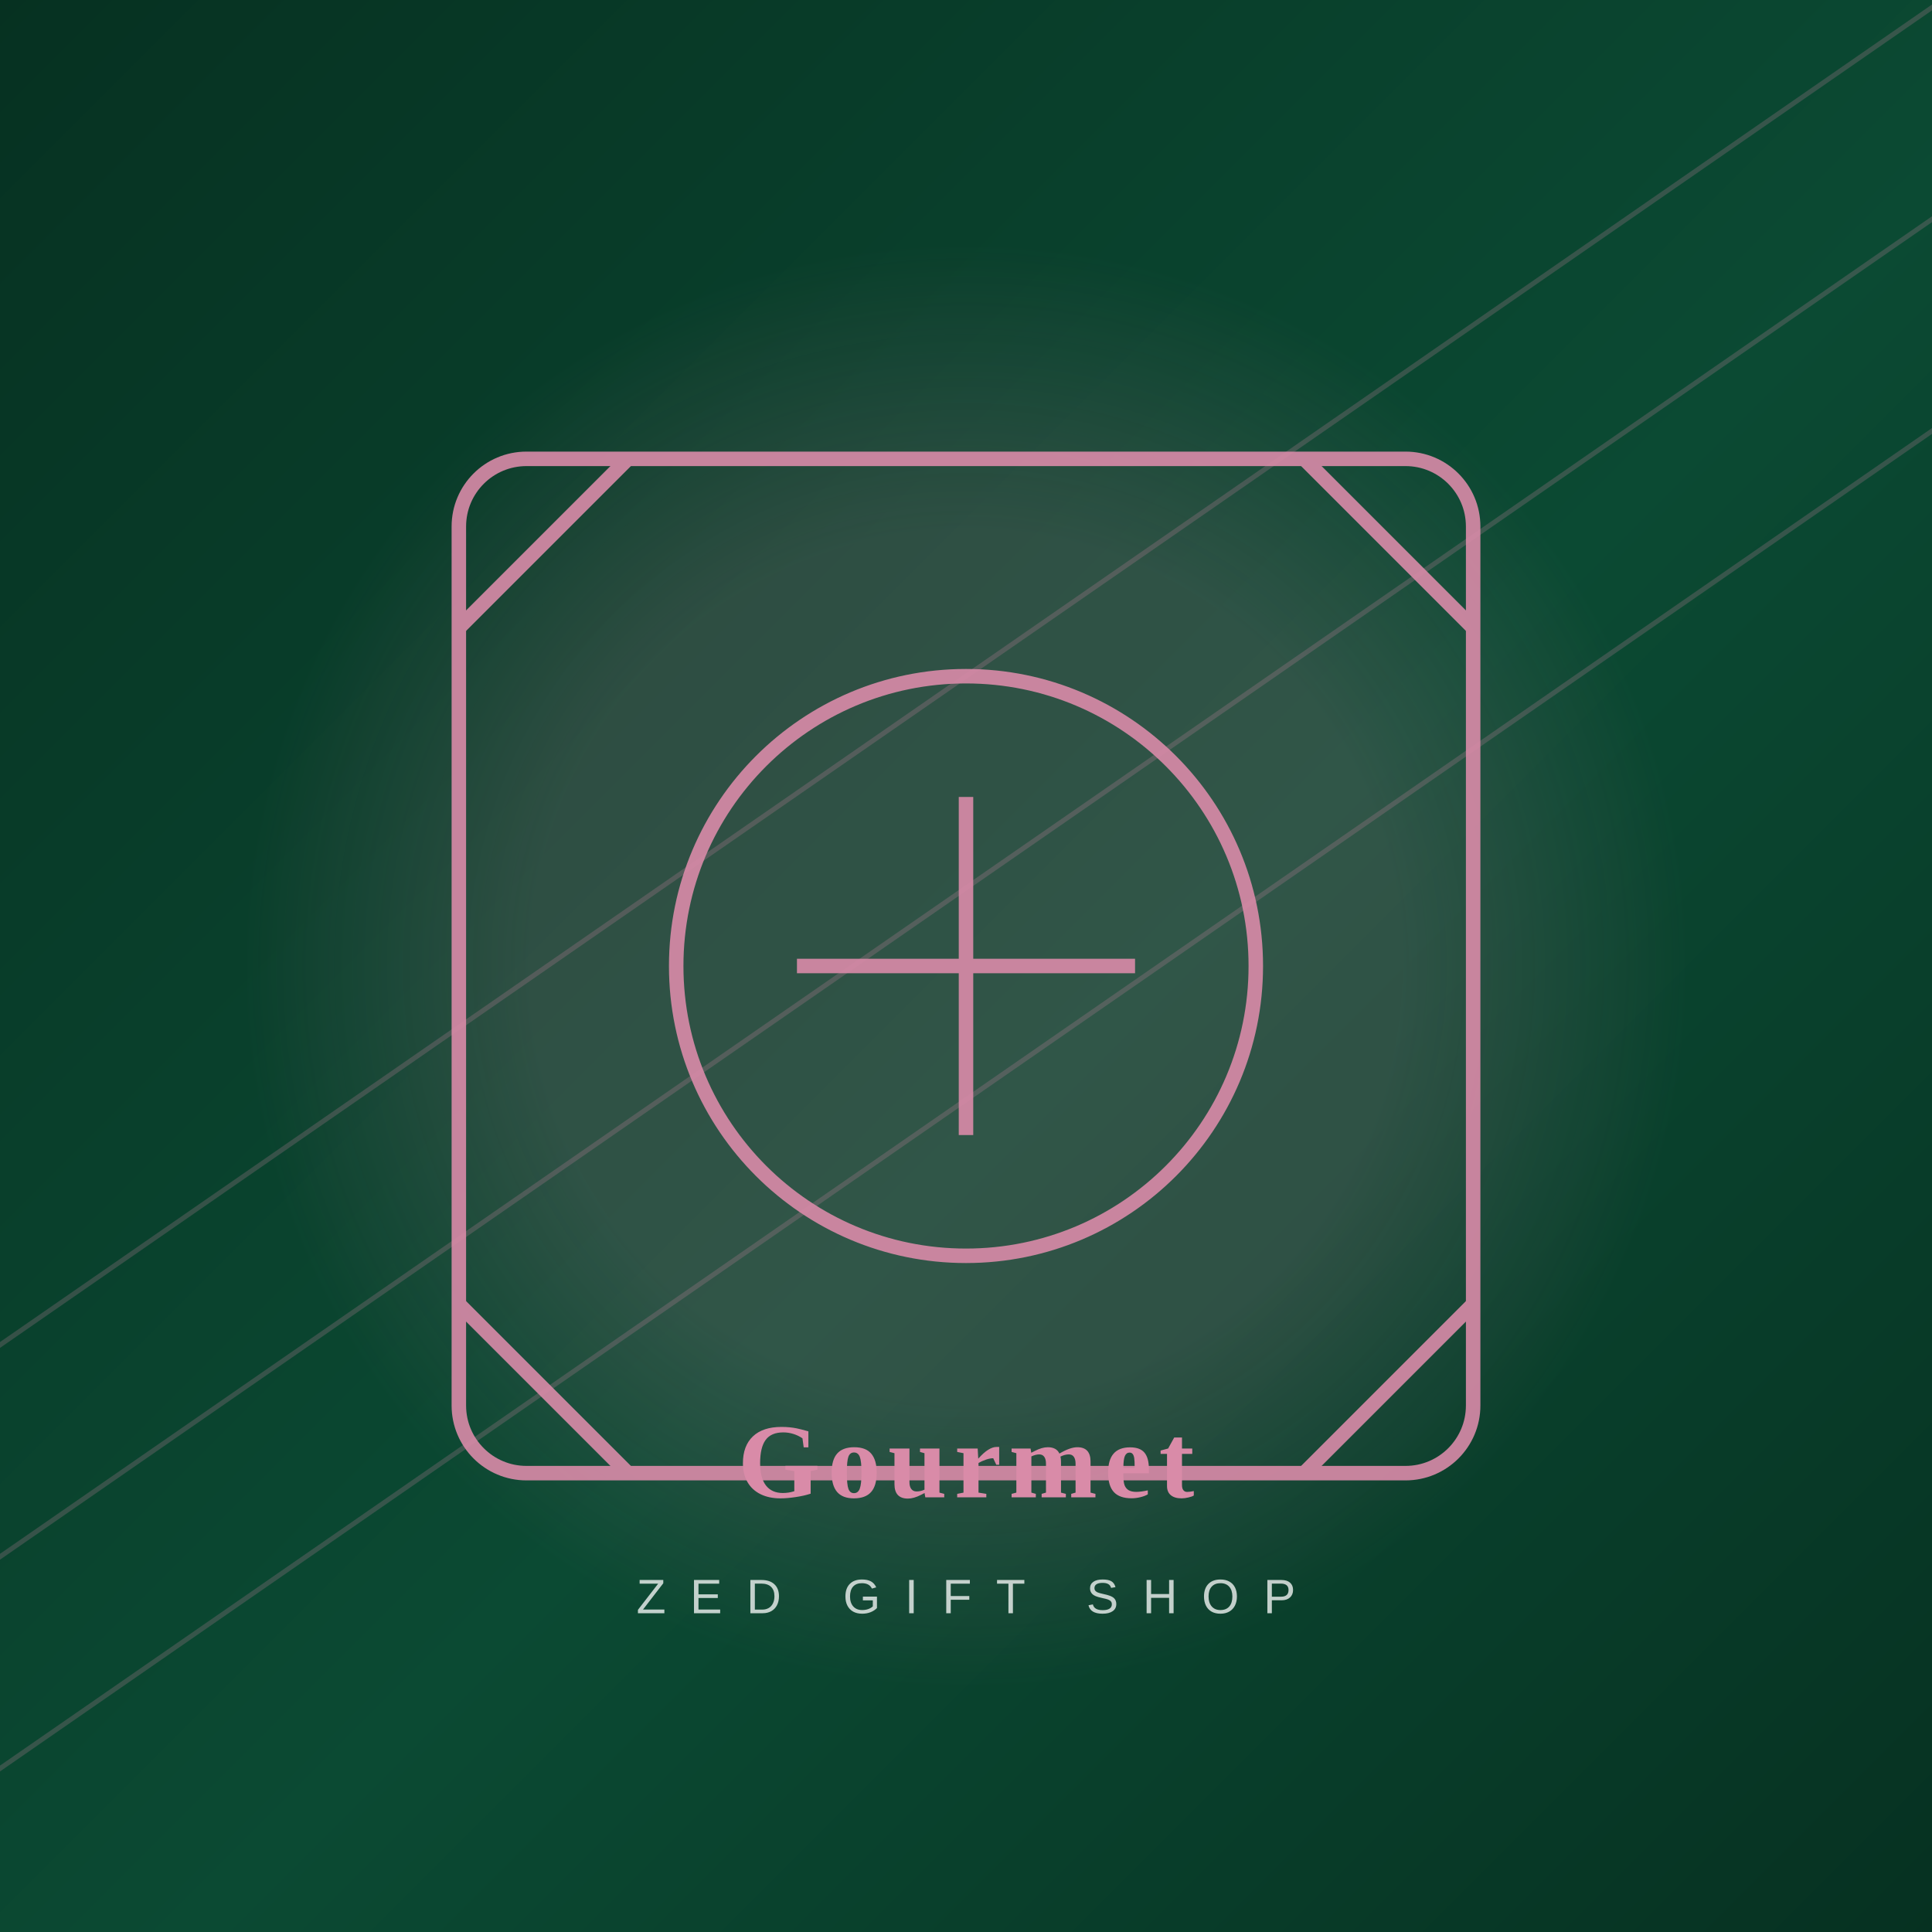
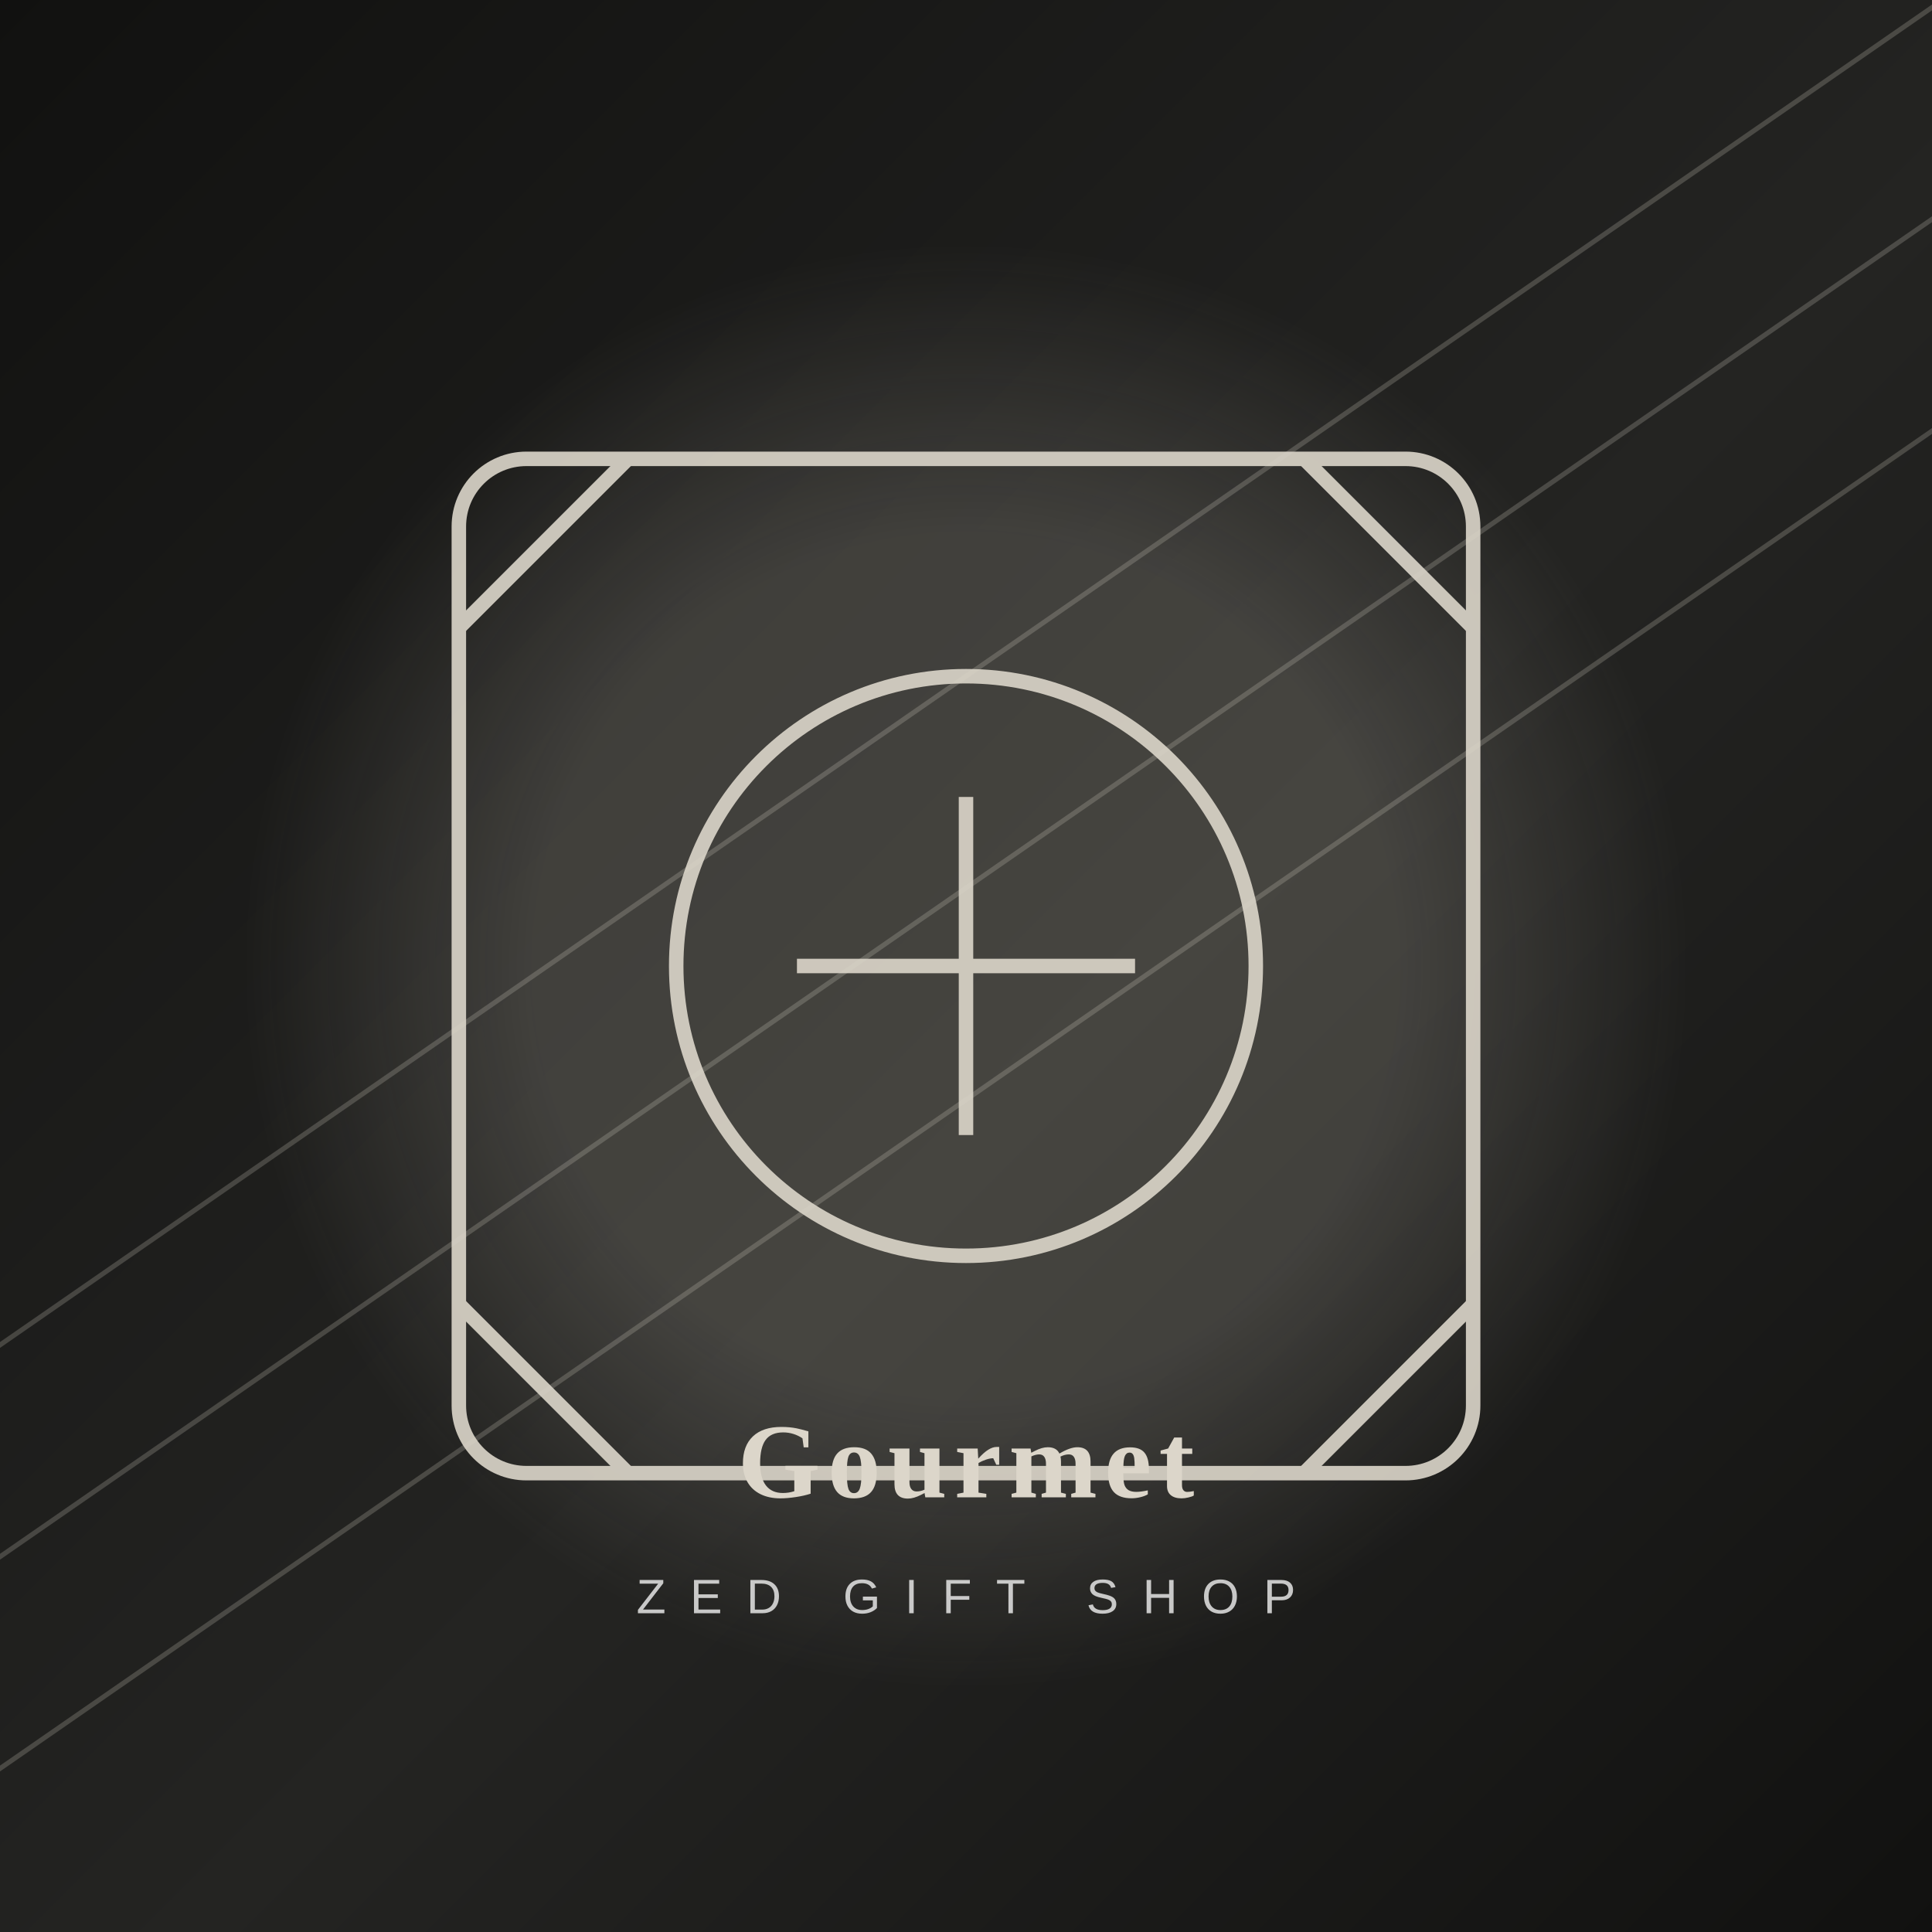
<svg xmlns="http://www.w3.org/2000/svg" width="800" height="800" viewBox="0 0 800 800">
  <defs>
    <linearGradient id="bg" x1="0" y1="0" x2="1" y2="1">
-       <stop offset="0" stop-color="#063121" />
-       <stop offset="0.55" stop-color="#0b4a33" />
-       <stop offset="1" stop-color="#063121" />
+       <stop offset="0" stop-color="#111110" />
+       <stop offset="0.55" stop-color="#242422" />
+       <stop offset="1" stop-color="#111110" />
    </linearGradient>
    <radialGradient id="glow" cx="0.5" cy="0.5" r="0.5">
-       <stop offset="0.6" stop-color="#D98BA8" stop-opacity="0.18" />
-       <stop offset="1" stop-color="#D98BA8" stop-opacity="0" />
+       <stop offset="0.6" stop-color="#dcd6ca" stop-opacity="0.18" />
+       <stop offset="1" stop-color="#dcd6ca" stop-opacity="0" />
    </radialGradient>
  </defs>
  <rect width="800" height="800" fill="url(#bg)" />
  <circle cx="400" cy="400" r="300" fill="url(#glow)" />
-   <g stroke="#D98BA8" stroke-opacity="0.22" stroke-width="2">
+   <g stroke="#dcd6ca" stroke-opacity="0.22" stroke-width="2">
    <path d="M-120 640 L920 -80" />
    <path d="M-80 700 L960 -20" />
    <path d="M-40 760 L1000 40" />
  </g>
-   <g fill="none" stroke="#D98BA8" stroke-width="6" opacity="0.9">
+   <g fill="none" stroke="#dcd6ca" stroke-width="6" opacity="0.9">
    <rect x="190" y="190" width="420" height="420" rx="28" />
    <path d="M260 190 L190 260 M540 190 L610 260 M260 610 L190 540 M540 610 L610 540" />
    <circle cx="400" cy="400" r="120" />
    <path d="M400 330 L400 470 M330 400 L470 400" />
  </g>
-   <text x="400" y="620" text-anchor="middle" font-family="Georgia, 'Times New Roman', serif" font-size="44" font-weight="bold" letter-spacing="3" fill="#D98BA8">Gourmet</text>
+   <text x="400" y="620" text-anchor="middle" font-family="Georgia, 'Times New Roman', serif" font-size="44" font-weight="bold" letter-spacing="3" fill="#dcd6ca">Gourmet</text>
  <text x="400" y="668" text-anchor="middle" font-family="Arial, sans-serif" font-size="20" letter-spacing="10" fill="#ffffff" fill-opacity="0.75">ZED GIFT SHOP</text>
</svg>
